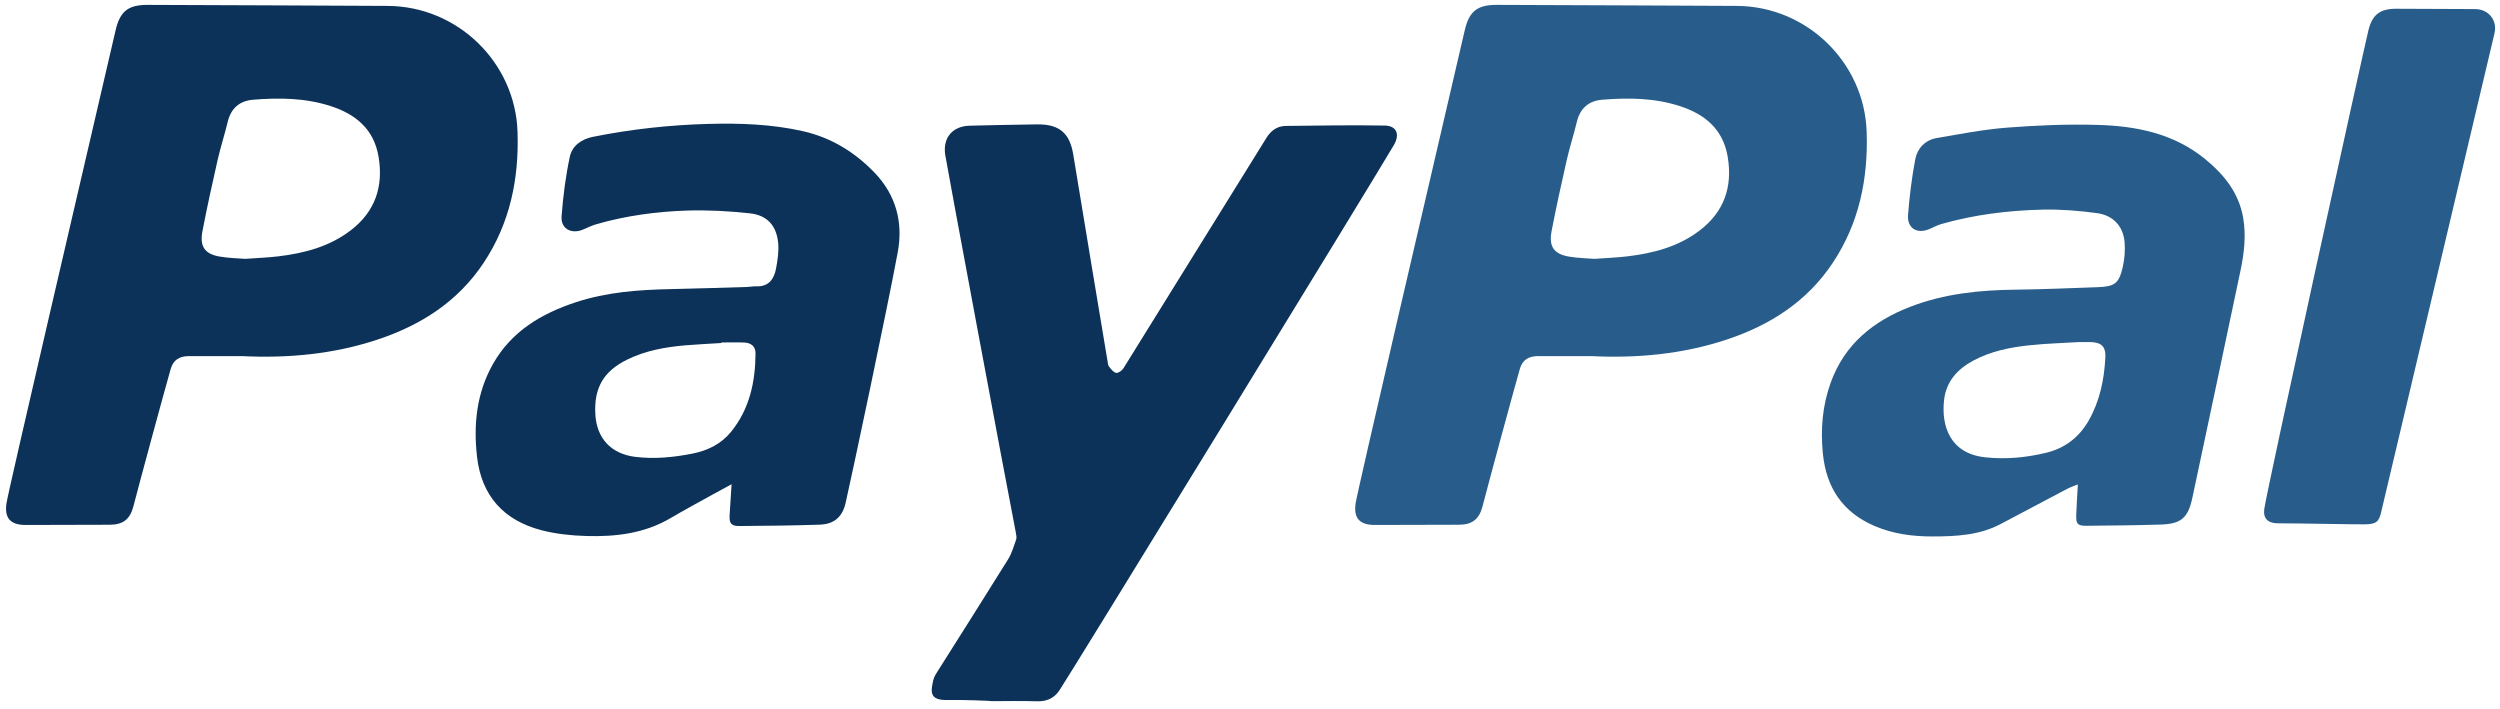
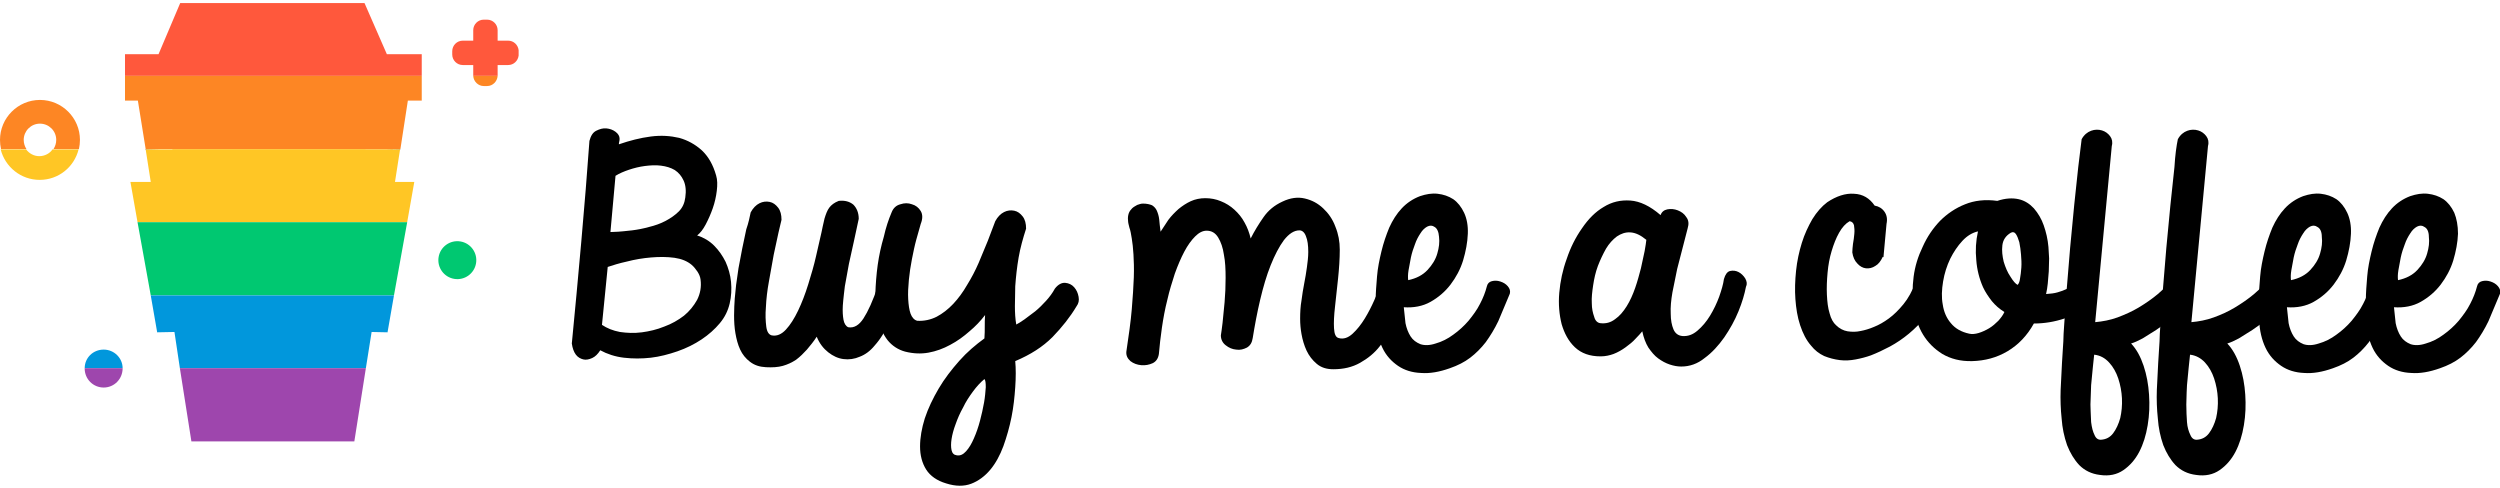
- <svg xmlns="http://www.w3.org/2000/svg" version="1.1" id="PayPal" x="0px" y="0px" width="512px" height="145px" viewBox="0 0 512 145" enable-background="new 0 0 512 145" xml:space="preserve">
-   <path fill="#0C3259" d="M49.547,72.931c-3.65,0-7.301-0.016-10.951,0.007c-1.788,0.011-3.097,0.74-3.625,2.582  c-1.201,4.186-6.298,22.926-7.633,28.113c-0.694,2.698-2.09,3.819-4.862,3.835c-5.743,0.033-11.487,0.043-17.231,0.045  c-3.073,0.001-4.373-1.366-3.916-4.441c0.389-2.62,15.447-67.17,22.343-96.861C24.577,2.318,26.227,0.991,30.245,1  c10.683,0.024,43.444,0.181,49.142,0.21c14.295,0.073,26.12,11.513,26.603,25.768c0.326,9.621-1.534,18.702-6.928,26.833  C93.796,61.749,86.222,66.59,77.341,69.54C68.322,72.536,58.996,73.397,49.547,72.931z M50.223,53.014  c2.552-0.188,4.689-0.261,6.804-0.517c5.331-0.644,10.445-1.982,14.799-5.323c5.004-3.841,6.742-8.958,5.697-15.106  c-0.947-5.57-4.604-8.625-9.665-10.296c-5.231-1.728-10.639-1.787-16.051-1.346c-2.725,0.222-4.501,1.749-5.167,4.512  c-0.633,2.623-1.472,5.198-2.071,7.828c-1.104,4.848-2.171,9.706-3.11,14.588c-0.6,3.119,0.483,4.668,3.522,5.191  C46.838,52.864,48.746,52.89,50.223,53.014z" />
-   <path fill="#0C3259" d="M203.026,143.597c3.084,0,6.171-0.076,9.251,0.027c1.983,0.066,3.529-0.54,4.651-2.176  c1.905-2.778,63.362-102.943,68.534-111.735c1.307-2.222,0.547-3.968-1.895-4.002c-6.733-0.095-13.469-0.015-20.203,0.078  c-1.742,0.024-3.026,0.874-4.015,2.475c-4.787,7.751-24.336,39.177-29.274,47.169c-0.291,0.47-1.07,1.02-1.497,0.931  c-0.561-0.117-1.05-0.788-1.464-1.306c-0.215-0.269-0.221-0.716-0.287-1.089c-0.68-3.829-5.321-32.093-7.035-42.385  c-0.727-4.369-2.895-6.147-7.314-6.112c-4.604,0.037-9.206,0.177-13.81,0.268c-3.56,0.071-5.597,2.416-5.095,5.929  c0.275,1.924,12.385,66.749,14.477,77.448c0.09,0.458,0.197,0.99,0.053,1.402c-0.48,1.371-0.891,2.815-1.648,4.033  c-4.68,7.538-9.451,15.021-14.179,22.529c-0.428,0.679-0.935,1.374-1.117,2.131c-0.611,2.542-0.787,4.229,2.893,4.152  C197.043,143.302,203.026,143.515,203.026,143.597z" />
-   <path fill="#0C3259" d="M149.829,99.17c-1.597,0.868-2.763,1.489-3.917,2.131c-2.859,1.59-5.746,3.134-8.563,4.797  c-5.363,3.166-11.266,3.855-17.294,3.676c-3.057-0.091-6.178-0.412-9.129-1.176c-7.723-1.999-12.314-7.012-13.231-15.055  c-0.757-6.641-0.084-13.096,3.281-19.026c3.783-6.667,9.877-10.282,16.931-12.611c6.344-2.094,12.897-2.561,19.508-2.699  c5.218-0.108,10.435-0.284,15.652-0.438c0.615-0.018,1.23-0.158,1.841-0.133c2.506,0.101,3.606-1.467,4.013-3.578  c0.337-1.746,0.619-3.583,0.445-5.332c-0.351-3.529-2.253-5.65-5.766-6.032c-4.271-0.464-8.603-0.707-12.894-0.57  c-6.259,0.2-12.473,1.048-18.524,2.777c-0.949,0.271-1.845,0.728-2.761,1.111c-2.413,1.009-4.603-0.165-4.41-2.714  c0.311-4.097,0.828-8.21,1.694-12.222c0.475-2.205,2.358-3.578,4.71-4.05c7.832-1.571,15.736-2.443,23.722-2.652  c6.47-0.169,12.897,0.05,19.242,1.478c5.784,1.302,10.621,4.252,14.699,8.477c4.423,4.582,5.913,10.201,4.786,16.3  c-2.092,11.323-9.353,45.539-10.68,51.361c-0.65,2.854-2.328,4.356-5.279,4.459c-5.499,0.192-11.005,0.235-16.508,0.281  c-1.636,0.014-2.069-0.553-1.974-2.225C149.536,103.538,149.674,101.571,149.829,99.17z M147.735,70.138  c-0.001,0.038-0.001,0.076-0.002,0.114c-2.46,0.154-4.924,0.26-7.379,0.472c-4.079,0.351-8.087,1.069-11.809,2.874  c-4.945,2.399-6.933,5.838-6.616,11.298c0.286,4.927,3.266,8.061,8.162,8.667c3.957,0.49,7.866,0.1,11.733-0.667  c3.086-0.612,5.865-1.956,7.896-4.459c3.802-4.684,4.976-10.229,5.012-16.086c0.009-1.387-0.875-2.135-2.308-2.198  C150.864,70.085,149.298,70.138,147.735,70.138z" />
-   <path fill="#285D8B" d="M325.85,72.931c-3.65,0-7.301-0.016-10.951,0.007c-1.788,0.011-3.097,0.74-3.625,2.582  c-1.201,4.186-6.298,22.926-7.633,28.113c-0.694,2.698-2.09,3.819-4.862,3.835c-5.743,0.033-11.487,0.043-17.231,0.045  c-3.073,0.001-4.373-1.366-3.916-4.441c0.389-2.62,15.447-67.17,22.343-96.861c0.905-3.894,2.554-5.221,6.573-5.212  c10.683,0.024,43.444,0.181,49.142,0.21c14.295,0.073,26.12,11.513,26.603,25.768c0.326,9.621-1.534,18.702-6.928,26.833  c-5.266,7.938-12.841,12.779-21.721,15.729C344.625,72.536,335.3,73.397,325.85,72.931z M326.526,53.014  c2.552-0.188,4.689-0.261,6.804-0.517c5.331-0.644,10.445-1.982,14.799-5.323c5.004-3.841,6.742-8.958,5.697-15.106  c-0.947-5.57-4.604-8.625-9.665-10.296c-5.23-1.728-10.639-1.787-16.051-1.346c-2.725,0.222-4.501,1.749-5.167,4.512  c-0.633,2.623-1.472,5.198-2.071,7.828c-1.104,4.848-2.171,9.706-3.11,14.588c-0.6,3.119,0.483,4.668,3.522,5.191  C323.141,52.864,325.05,52.89,326.526,53.014z" />
-   <path fill="#285D8B" d="M425.541,99.205c-1.006,0.416-1.625,0.618-2.194,0.917c-4.532,2.382-9.061,4.772-13.579,7.18  c-4.39,2.34-9.196,2.551-13.98,2.564c-4.031,0.011-8.03-0.504-11.816-2.116c-6.589-2.805-9.953-7.853-10.652-14.881  c-0.491-4.936-0.086-9.773,1.584-14.436c2.845-7.945,8.773-12.722,16.44-15.655c6.88-2.632,14.045-3.366,21.343-3.452  c5.644-0.067,11.287-0.314,16.929-0.512c3.453-0.121,4.345-0.743,5.116-4.089c0.387-1.681,0.528-3.492,0.375-5.207  c-0.284-3.18-2.334-5.425-5.655-5.871c-3.692-0.496-7.452-0.801-11.171-0.713c-6.971,0.165-13.886,1.015-20.627,2.928  c-0.812,0.23-1.582,0.621-2.354,0.976c-2.612,1.201-4.753-0.017-4.532-2.84c0.298-3.812,0.766-7.63,1.478-11.385  c0.428-2.258,2.034-3.934,4.4-4.342c4.8-0.828,9.609-1.762,14.455-2.138c6.138-0.476,12.324-0.729,18.474-0.554  c7.958,0.227,15.635,1.745,22.072,7.027c3.893,3.195,6.89,6.932,7.761,12.033c0.616,3.607,0.198,7.197-0.545,10.735  c-3.259,15.513-6.559,31.018-9.857,46.523c-0.882,4.146-2.266,5.395-6.447,5.53c-5.074,0.165-10.152,0.202-15.229,0.253  c-1.826,0.019-2.181-0.367-2.119-2.177C425.279,103.53,425.415,101.558,425.541,99.205z M425.847,70.052  c-3.22,0.199-6.735,0.294-10.221,0.663c-3.963,0.42-7.87,1.201-11.445,3.109c-3.276,1.749-5.598,4.271-6.034,8.089  c-0.608,5.331,1.225,10.949,8.357,11.736c4.253,0.469,8.421,0.07,12.54-0.92c3.833-0.922,6.754-3.162,8.712-6.588  c2.285-3.998,3.185-8.393,3.418-12.926c0.118-2.291-0.862-3.138-3.192-3.161C427.365,70.047,426.748,70.052,425.847,70.052z" />
-   <path fill="#285D8B" d="M484.382,107.385c2.299-0.057,2.81-0.5,3.289-2.535c2.061-8.748,17.549-74.116,23.208-98.057  c0.62-2.621-1.217-4.912-3.951-4.933c-5.411-0.042-10.821-0.065-16.232-0.068c-3.282-0.002-4.876,1.234-5.649,4.43  c-1.168,4.828-20.743,93.859-21.324,98.024c-0.281,2.016,0.842,2.944,2.869,2.93C469.487,107.154,482.864,107.423,484.382,107.385z" />
+ <svg xmlns="http://www.w3.org/2000/svg" viewBox="0 0 738 144">
+   <path d="M174 41.6c.4-1.5 1-2.5 2-3s2-.8 3-.7 1.9.4 2.7 1 1.2 1.3 1.2 2c0 .3 0 .6-.1.9s-.1.6-.1.8c3.2-1.1 6.3-1.9 9.4-2.3s5.8-.2 8.4.4c2.5.7 4.7 1.9 6.7 3.7 1.9 1.8 3.3 4.2 4.2 7.4.4 1.3.4 2.8.2 4.5s-.6 3.5-1.2 5.2a34.78 34.78 0 0 1-2.1 4.8c-.8 1.5-1.6 2.5-2.5 3.2 1.9.6 3.6 1.6 5 3s2.5 3 3.4 4.8c.8 1.8 1.4 3.8 1.6 5.9s.1 4.3-.4 6.4-1.4 4-2.9 5.8-3.3 3.4-5.4 4.8-4.5 2.6-7.1 3.5-5.3 1.6-7.9 1.9c-2.7.3-5.3.3-7.9 0s-5-1.1-7-2.2c-.7 1.1-1.5 1.9-2.4 2.3s-1.8.6-2.6.4-1.6-.6-2.2-1.4-1-1.9-1.2-3.3l1.4-14.7 1.4-15.4 1.3-15.3 1.1-14.4zm3.7 54.3c1.5 1 3.2 1.7 5.3 2.1 2.1.3 4.2.4 6.5.1 2.2-.3 4.4-.8 6.6-1.7 2.2-.8 4.1-1.9 5.8-3.2 1.6-1.3 2.9-2.9 3.9-4.7.9-1.8 1.3-3.8 1-6-.1-.8-.4-1.5-.9-2.3-.5-.7-1-1.4-1.7-2-1.3-1.1-3-1.8-5.1-2.1-2.2-.3-4.5-.3-6.9-.1s-4.8.6-7.1 1.2c-2.3.5-4.2 1.1-5.7 1.6l-1.7 17.1zm2.5-27.4l2.3-.1s2.6-.2 4.1-.4c1.6-.2 3.2-.5 5-1 1.7-.4 3.4-1 4.9-1.8s2.8-1.7 3.9-2.8 1.7-2.5 1.9-4.1c.3-2 .1-3.7-.5-5s-1.4-2.3-2.6-3.1c-1.2-.7-2.5-1.1-4.1-1.3-1.5-.2-3.1-.1-4.7.1s-3.2.6-4.7 1.1-2.9 1.1-4 1.8l-1.5 16.6zm41.4-5.8c.7-1.3 1.6-2.2 2.6-2.7s2-.6 3-.4 1.8.8 2.5 1.7 1 2.1 1 3.6c-.2.6-.4 1.9-.9 3.8l-1.4 6.5L227 83c-.5 2.7-.8 5.3-.9 7.6-.2 2.3-.1 4.2.1 5.8s.8 2.4 1.6 2.6c1.5.3 2.9-.3 4.2-1.7s2.5-3.3 3.6-5.6 2.1-4.9 3-7.8 1.7-5.6 2.3-8.3l1.6-7s.7-3.4.9-4.1c.4-1.3.8-2.4 1.4-3.2s1.5-1.5 2.8-2c1.8-.2 3.2.2 4.3 1.1 1 1 1.6 2.4 1.6 4.2l-1.4 6.5-1.5 6.8-1.2 6.6s-.5 4-.6 5.7 0 3.1.2 4.2.7 1.9 1.4 2.2c1.7.3 3.2-.6 4.5-2.6s2.8-5.2 4.3-9.7c.5-1.1 1.2-1.9 2.1-2.1.9-.3 1.8-.2 2.6.2s1.4 1.1 1.9 2.1c.4 1 .4 2.2 0 3.6l-1.2 3.1s-1 2.4-1.7 3.6a74.27 74.27 0 0 1-2.2 3.8c-.8 1.3-1.6 2.4-2.5 3.4-1.3 1.6-2.8 2.7-4.4 3.3a8.97 8.97 0 0 1-4.8.7c-1.6-.2-3.1-.9-4.5-2s-2.6-2.6-3.4-4.6c-.9 1.4-1.9 2.6-2.9 3.8-1 1.1-2 2.1-3.2 3a13.84 13.84 0 0 1-3.9 1.8c-1.4.4-3.1.5-5 .4s-3.4-.6-4.7-1.6a9.44 9.44 0 0 1-2.9-3.6c-.7-1.5-1.1-3.1-1.4-4.8s-.4-3.5-.4-5.3.1-3.5.2-5l.4-4 .7-4.9 1.1-5.8 1.2-5.7c.7-2 1-3.6 1.3-5z" />
+   <path d="M263.2 62.7c.5-1.3 1.4-2.1 2.6-2.4 1.2-.4 2.3-.4 3.4 0 1.1.3 2 1 2.6 2s.6 2.3 0 3.8l-1.3 4.6c-.5 1.8-.9 3.8-1.3 5.8a64.09 64.09 0 0 0-.9 6.1c-.2 2.1-.3 4-.2 5.7s.3 3.2.7 4.3 1.1 1.9 2 2.1a11.28 11.28 0 0 0 5.7-1.2c1.7-.9 3.4-2.2 4.9-3.8s2.9-3.5 4.1-5.6c1.3-2.1 2.4-4.2 3.4-6.5l2.7-6.5 2.2-5.8c.7-1.3 1.6-2.2 2.6-2.7s2-.6 3-.4 1.8.8 2.5 1.7 1 2.1 1 3.6c-.9 2.8-1.7 5.6-2.2 8.5s-.8 5.7-1 8.5l-.1 5.9c0 1.9.1 3.7.4 5.4.6-.3 1.4-.8 2.4-1.5l3.2-2.4c1.1-.9 2.2-2 3.2-3.1s1.9-2.3 2.6-3.6c1-1.3 2.1-1.8 3.1-1.7s1.9.5 2.6 1.3 1.1 1.7 1.3 2.8 0 2-.6 2.8c-1.9 3.2-4.3 6.2-7.1 9.1-2.9 2.9-6.5 5.2-11 7.1.2 2.2.2 4.8 0 7.7s-.5 5.8-1.1 8.8-1.4 5.8-2.4 8.6c-1 2.7-2.3 5.1-3.9 7s-3.5 3.3-5.6 4.1-4.6.8-7.4-.1c-2.7-.8-4.7-2.2-5.9-4.1s-1.8-4.2-1.8-6.8.5-5.4 1.4-8.3c1-3 2.4-5.9 4.1-8.8s3.8-5.6 6.1-8.2 4.8-4.7 7.4-6.6c.1-1.3.1-2.4.1-3.5s0-2.2.1-3.4a29.58 29.58 0 0 1-4.6 4.8c-1.7 1.5-3.6 2.9-5.7 4-2 1.1-4.2 1.9-6.4 2.3s-4.5.3-6.9-.3a9.92 9.92 0 0 1-5.2-3.4c-1.3-1.7-2.2-3.7-2.8-6s-.8-4.9-.8-7.7c.1-2.8.3-5.6.7-8.5a58.42 58.42 0 0 1 1.8-8.3c.6-2.7 1.4-5.1 2.3-7.2zm27.4 49.2c-1.2 1-2.3 2.2-3.4 3.7s-2.1 3-2.9 4.7c-.9 1.6-1.6 3.2-2.2 4.9-.6 1.6-1 3.1-1.2 4.4s-.2 2.4 0 3.3.7 1.4 1.5 1.5c1 .2 1.9-.2 2.8-1.2s1.6-2.2 2.3-3.8 1.3-3.3 1.8-5.2a67.13 67.13 0 0 0 1.2-5.4c.3-1.7.4-3.2.5-4.5 0-1.3-.1-2.1-.4-2.4zm41.9-8.1c.7-4.7 1.3-8.9 1.6-12.5s.5-6.7.6-9.4 0-5-.1-6.8c-.1-1.9-.3-3.4-.5-4.7s-.4-2.4-.7-3.2c-.2-.8-.4-1.5-.4-2.1-.1-.8 0-1.5.2-2.1s.6-1.1 1-1.5 1-.7 1.5-1c.6-.2 1.1-.4 1.7-.4 1.1 0 2 .2 2.7.5.6.4 1.1.9 1.4 1.6s.6 1.6.7 2.6.2 2.2.4 3.6c.7-1.1 1.5-2.3 2.3-3.5.9-1.2 1.9-2.2 3-3.2 1.1-.9 2.3-1.7 3.6-2.3s2.8-.9 4.3-.9c1.6 0 3.2.3 4.6.9a12.83 12.83 0 0 1 4 2.5c1.2 1.1 2.2 2.3 3 3.8.8 1.4 1.4 3 1.8 4.7 1.1-2.2 2.4-4.3 3.8-6.3s3.2-3.5 5.6-4.6c2.3-1.1 4.5-1.4 6.6-.9s3.8 1.4 5.4 2.9c1.5 1.4 2.8 3.2 3.6 5.4.9 2.2 1.3 4.4 1.3 6.8 0 2.7-.2 5.6-.5 8.5l-.9 8.3c-.3 2.6-.4 4.7-.3 6.4s.5 2.7 1.4 2.9c1.4.4 2.8-.1 4.1-1.3s2.5-2.7 3.6-4.5 2-3.6 2.8-5.4c.8-1.9 1.4-3.3 1.9-4.3.4-.9 1-1.4 1.8-1.6s1.6-.2 2.3.2c.8.3 1.4.9 1.9 1.7s.7 1.8.5 2.9c-.6 2.6-1.5 5.1-2.6 7.7s-2.5 4.9-4.1 6.9c-1.6 2.1-3.6 3.7-5.9 5s-4.9 1.9-7.9 1.9c-2 0-3.6-.5-4.9-1.6a11.35 11.35 0 0 1-3-3.9c-.7-1.5-1.2-3.2-1.5-4.9a25.75 25.75 0 0 1-.4-4.5c0-1.9.1-3.7.4-5.4.2-1.7.5-3.4.8-5s.6-3.2.8-4.8c.2-1.5.4-3 .4-4.5 0-2-.2-3.5-.7-4.7-.4-1.1-1.1-1.7-1.9-1.7-1.6 0-3.1 1-4.6 2.9-1.4 1.9-2.7 4.4-3.9 7.4s-2.2 6.4-3.1 10.2-1.6 7.6-2.2 11.3c-.2 1.3-.7 2.2-1.7 2.8-1 .5-2 .8-3.2.6-1.1-.1-2.1-.5-3.1-1.3-.9-.7-1.4-1.7-1.4-2.9.1-.7.3-1.9.5-3.7l.6-6.1c.2-2.3.3-4.7.3-7.2s-.1-4.8-.5-6.8c-.3-2.1-.9-3.8-1.7-5.1s-1.9-2-3.4-2c-1.2 0-2.3.6-3.4 1.7s-2.2 2.6-3.2 4.5-1.9 4-2.8 6.5c-.8 2.5-1.6 5-2.2 7.7-.7 2.7-1.2 5.5-1.6 8.2-.4 2.8-.7 5.4-.9 7.8-.2 1.3-.8 2.2-1.8 2.7-1.1.5-2.2.7-3.4.6s-2.3-.5-3.2-1.2c-.9-.8-1.3-1.7-1.2-2.8z" />
+   <path d="M433.3 69c-.1 2.6-.6 5.2-1.4 7.9-.8 2.6-2.1 5-3.7 7.1s-3.6 3.8-5.9 5.1-5 1.8-7.9 1.6l.5 4.7c.3 1.5.8 2.8 1.5 3.9s1.7 1.8 2.9 2.3c1.2.4 2.7.4 4.5-.2 1.8-.5 3.6-1.4 5.2-2.6a25.24 25.24 0 0 0 4.5-4.1c1.3-1.6 2.5-3.2 3.4-5 .9-1.7 1.6-3.5 2-5.1.2-.9.7-1.4 1.5-1.6s1.6-.2 2.5.1 1.6.7 2.2 1.4.8 1.4.6 2.2l-3.4 8.1c-1.1 2.3-2.4 4.4-3.7 6.2-1.4 1.8-2.9 3.3-4.6 4.6s-3.7 2.3-6 3.1c-3.1 1.1-5.9 1.6-8.5 1.4-2.6-.1-4.9-.8-6.8-2.1s-3.5-3-4.6-5.3-1.8-5.1-1.9-8.4l-.1-5.7c0-2.2.2-4.5.4-7s.7-4.9 1.3-7.4 1.4-4.8 2.3-7c1-2.2 2.2-4.1 3.7-5.7s3.3-2.8 5.4-3.6c1.8-.6 3.5-.9 5.2-.7s3.2.7 4.6 1.6c1.3.9 2.4 2.3 3.2 4s1.2 3.8 1.1 6.2zm-9.8-2c-.7-.5-1.4-.5-2.2-.1-.7.4-1.4 1-2 2-.6.9-1.2 2-1.6 3.2-.5 1.3-.9 2.5-1.2 3.9l-.7 3.8c-.2 1.2-.2 2.2-.1 2.9 2.4-.5 4.3-1.5 5.7-3s2.4-3.1 2.9-4.9c.5-1.7.7-3.3.5-4.9-.1-1.5-.6-2.5-1.3-2.9zm49 38.2c-3.2 0-5.7-.9-7.6-2.7s-3.1-4.1-3.9-6.8c-.7-2.8-1-5.9-.7-9.3s1-6.7 2.2-10c1.1-3.3 2.6-6.3 4.5-9 1.9-2.8 4-4.9 6.4-6.3 2.4-1.5 5-2.1 7.9-1.9 2.8.2 5.8 1.6 8.9 4.3.3-.9 1-1.5 2-1.7s2.1-.1 3.1.3 1.9 1 2.5 2c.7.9.8 2 .4 3.3l-3.1 12-1.4 6.9c-.4 2.3-.6 4.4-.5 6.3 0 1.9.3 3.4.8 4.6s1.4 1.9 2.7 2c1.6.1 3-.4 4.4-1.6s2.6-2.6 3.7-4.4 2-3.7 2.7-5.6c.7-2 1.2-3.7 1.4-5.2.4-1.4 1-2.2 1.8-2.4a3.59 3.59 0 0 1 2.5.3c.8.4 1.5 1.1 2 1.9.5.9.6 1.7.2 2.5-.4 2.1-1.1 4.5-2.2 7.2s-2.5 5.2-4.2 7.7c-1.7 2.4-3.6 4.5-5.8 6.1-2.1 1.7-4.4 2.5-6.9 2.5-1.1 0-2.2-.2-3.4-.6s-2.3-1-3.4-1.8-2-1.9-2.9-3.2c-.8-1.3-1.4-2.9-1.8-4.8-.5.6-1.1 1.3-2 2.2-.8.9-1.8 1.7-2.9 2.5s-2.3 1.5-3.6 2c-1.1.4-2.4.7-3.8.7zm-.1-9.8c1.7.2 3.1-.2 4.4-1.2 1.3-.9 2.4-2.2 3.4-3.8s1.8-3.4 2.5-5.4 1.2-3.9 1.7-5.8l1.1-5.1c.3-1.5.4-2.6.5-3.3-1.7-1.4-3.2-2.1-4.7-2.2s-2.8.4-4 1.2c-1.2.9-2.3 2.1-3.2 3.6-.9 1.6-1.7 3.3-2.4 5.1-.7 1.9-1.1 3.7-1.4 5.7s-.5 3.7-.4 5.3c0 1.6.3 2.9.7 4 .3 1.2 1 1.8 1.8 1.9zM556 75.9c-.1 0-.2 0-.2-.1-.6 1.3-1.3 2.2-2.2 2.7-.9.6-1.8.8-2.8.7-.9-.1-1.8-.6-2.5-1.4-.8-.8-1.3-1.9-1.5-3.3 0-.7.1-1.5.2-2.5.2-1 .3-2 .4-3s0-1.8-.1-2.5c-.2-.7-.6-1.1-1.3-1.2-1.2.7-2.2 1.8-3.1 3.4s-1.6 3.4-2.2 5.4-1 4.1-1.2 6.4c-.2 2.2-.3 4.4-.2 6.5s.3 3.9.8 5.5c.4 1.6 1.1 2.8 1.9 3.5 1 1 2.2 1.6 3.4 1.8 1.3.2 2.6.2 3.9-.1 1.1-.2 2.5-.6 3.9-1.2 1.5-.6 2.9-1.4 4.4-2.5s2.9-2.5 4.3-4.2 2.6-3.9 3.6-6.5c.4-.8 1-1.3 1.9-1.4.9-.2 1.8-.1 2.7.3.9.3 1.6.9 2.1 1.7s.6 1.7.2 2.9c-1 2.5-2.3 4.6-3.9 6.6s-3.2 3.6-5 5.1a34.52 34.52 0 0 1-5.6 3.8c-1.9 1-3.8 1.9-5.6 2.6-1.4.5-2.9.9-4.5 1.2s-3.1.4-4.7.2a18.35 18.35 0 0 1-4.6-1.2c-1.5-.7-2.8-1.7-3.9-3.1-1.4-1.6-2.4-3.6-3.2-6s-1.2-5-1.4-7.7-.1-5.5.2-8.4.9-5.6 1.7-8.2 1.9-4.9 3.1-7c1.3-2.1 2.8-3.8 4.4-5 2.7-1.8 5.4-2.7 7.9-2.5 2.6.1 4.6 1.3 6.1 3.5 1.2.2 2.2.8 2.9 1.8s.9 2.2.6 3.6l-.9 9.8z" />
+   <path d="M589.6 59.3c2.4-.8 4.5-.9 6.3-.5s3.3 1.4 4.5 2.7a15.3 15.3 0 0 1 2.9 5c.7 2 1.2 4.1 1.4 6.4l.2 3.4-.1 3.8-.3 3.6a25.15 25.15 0 0 1-.5 3.1c1.3-.1 2.4-.2 3.4-.5s1.9-.6 2.7-1l2.4-1.3 2.3-1.3c1-.5 1.8-.6 2.5-.2s1.1 1 1.3 1.8.3 1.6.2 2.5-.5 1.6-1.1 2.2c-2.5 2.3-5.2 4-8.2 5s-6 1.5-9.1 1.5c-2 3.6-4.6 6.3-7.8 8.2s-6.7 2.8-10.4 2.9c-3.5.1-6.4-.7-8.8-2.1-2.4-1.5-4.3-3.4-5.7-5.7s-2.3-5-2.8-8c-.4-3-.4-6 0-9.1s1.3-6 2.7-8.9c1.3-2.9 3-5.4 5.1-7.6 2.1-2.1 4.6-3.8 7.4-4.9 2.7-1.1 5.9-1.5 9.5-1zm-5.7 9c-1.7.4-3.2 1.3-4.6 2.8s-2.6 3.3-3.6 5.3c-1 2.1-1.7 4.3-2.1 6.7s-.5 4.7-.1 6.8c.3 2.1 1.1 4 2.4 5.5 1.3 1.6 3.1 2.6 5.4 3.1.8.2 1.8.1 2.8-.2s2.1-.8 3.1-1.4 1.9-1.4 2.7-2.2c.8-.9 1.4-1.7 1.8-2.6-1.5-.9-2.7-2-3.7-3.2-1-1.3-1.9-2.6-2.6-4.1a24.14 24.14 0 0 1-2-8 26.36 26.36 0 0 1 .5-8.5zm9.7.4c-1.5.9-2.3 2.1-2.5 3.7s0 3.2.4 4.9c.5 1.6 1.1 3.1 2 4.4.8 1.3 1.5 2.1 2.1 2.4.3-.3.6-.9.7-1.8.2-1 .3-2.1.4-3.3.1-1.3 0-2.6-.1-3.9a28.43 28.43 0 0 0-.5-3.6c-.3-1-.6-1.8-1-2.4s-.9-.7-1.5-.4z" />
+   <path d="M614.5 41.1c.7-1.3 1.7-2.1 2.8-2.5a5.03 5.03 0 0 1 3.2-.1c1 .3 1.8.9 2.4 1.7s.8 1.8.5 2.9l-4.9 52c2.2-.2 4.4-.6 6.6-1.4 2.1-.8 4.2-1.7 6.2-2.9s3.9-2.5 5.7-4l5-4.5c.8-.4 1.6-.3 2.2.5.7.7 1.1 1.7 1.4 2.8s.3 2.3.2 3.5c-.2 1.2-.7 2.1-1.5 2.6l-3.7 2.8-4.1 2.9-4 2.5c-1.3.7-2.4 1.2-3.4 1.5 1.6 1.7 2.8 3.9 3.7 6.6s1.4 5.5 1.6 8.5.1 6-.4 9-1.3 5.6-2.5 7.9-2.8 4.1-4.7 5.4-4.2 1.8-6.9 1.4c-2.5-.3-4.5-1.3-6.1-2.9-1.5-1.6-2.7-3.6-3.6-5.9a29.91 29.91 0 0 1-1.6-7.8c-.3-2.8-.4-5.7-.3-8.5l.4-8 .4-6.4c0-1 .1-2.9.3-5.6l.7-9.8 1-12.1 1.2-12.6 1.2-11.3 1-8.2zm5.8 88.7c1.4-.1 2.6-.7 3.5-1.9s1.6-2.7 2.1-4.5c.4-1.8.6-3.7.5-5.8a22.06 22.06 0 0 0-1.1-5.9c-.6-1.8-1.5-3.4-2.7-4.7s-2.6-2.1-4.4-2.3l-.4 3.8-.5 5.2-.2 5.7s.1 3.7.2 5.2c.2 1.6.5 2.8 1 3.8.4 1 1.1 1.5 2 1.4z" />
+   <path d="M642.9 41.1c.7-1.3 1.7-2.1 2.8-2.5a5.03 5.03 0 0 1 3.2-.1c1 .3 1.8.9 2.4 1.7s.8 1.8.5 2.9l-4.9 52c2.2-.2 4.4-.6 6.6-1.4s4.2-1.7 6.2-2.9 3.9-2.5 5.7-4l5-4.5c.8-.4 1.6-.3 2.2.5.7.7 1.1 1.7 1.4 2.8s.3 2.3.2 3.5c-.2 1.2-.7 2.1-1.5 2.6l-3.7 2.8-4.1 2.9-4 2.5c-1.3.7-2.4 1.2-3.4 1.5 1.6 1.7 2.8 3.9 3.7 6.6s1.4 5.5 1.6 8.5.1 6-.4 9-1.3 5.6-2.5 7.9-2.8 4.1-4.7 5.4-4.2 1.8-6.9 1.4c-2.5-.3-4.5-1.3-6.1-2.9-1.5-1.6-2.7-3.6-3.6-5.9a29.91 29.91 0 0 1-1.6-7.8c-.3-2.8-.4-5.7-.3-8.5l.4-8 .4-6.4c0-1 .1-2.9.3-5.6l.7-9.8 1-12.1 1.2-12.6 1.2-11.3c.2-3.5.6-6.3 1-8.2zm5.7 88.7c1.4-.1 2.6-.7 3.5-1.9s1.6-2.7 2.1-4.5c.4-1.8.6-3.7.5-5.8a22.06 22.06 0 0 0-1.1-5.9c-.6-1.8-1.5-3.4-2.7-4.7s-2.7-2.1-4.4-2.3l-.4 3.8-.5 5.2s-.2 3.8-.2 5.7.1 3.7.2 5.2.5 2.8 1 3.8c.4 1 1.1 1.5 2 1.4z" />
+   <path d="M694 69c-.1 2.6-.6 5.2-1.4 7.9-.8 2.6-2.1 5-3.7 7.1s-3.6 3.8-5.9 5.1-5 1.8-7.9 1.6l.5 4.7c.3 1.5.8 2.8 1.5 3.9s1.7 1.8 2.9 2.3c1.2.4 2.7.4 4.5-.2 1.8-.5 3.6-1.4 5.2-2.6a25.24 25.24 0 0 0 4.5-4.1c1.3-1.6 2.5-3.2 3.4-5 .9-1.7 1.6-3.5 2-5.1.2-.9.7-1.4 1.5-1.6s1.6-.2 2.5.1 1.6.7 2.2 1.4.8 1.4.6 2.2l-3.4 8.1c-1.1 2.3-2.4 4.4-3.7 6.2-1.4 1.8-2.9 3.3-4.6 4.6s-3.7 2.3-6 3.1c-3.1 1.1-5.9 1.6-8.5 1.4-2.6-.1-4.9-.8-6.8-2.1s-3.5-3-4.6-5.3-1.8-5.1-1.9-8.4l-.1-5.7c0-2.2.2-4.5.4-7s.7-4.9 1.3-7.4 1.4-4.8 2.3-7c1-2.2 2.2-4.1 3.7-5.7s3.3-2.8 5.4-3.6c1.8-.6 3.5-.9 5.2-.7s3.2.7 4.6 1.6c1.3.9 2.4 2.3 3.2 4s1.2 3.8 1.1 6.2zm-9.9-2c-.7-.5-1.4-.5-2.2-.1-.7.4-1.4 1-2 2-.6.9-1.2 2-1.6 3.2-.5 1.3-.9 2.5-1.2 3.9l-.7 3.8c-.2 1.2-.2 2.2-.1 2.9 2.4-.5 4.3-1.5 5.7-3s2.4-3.1 2.9-4.9c.5-1.7.7-3.3.5-4.9 0-1.5-.5-2.5-1.3-2.9z" />
+   <path d="M725.6 69c-.1 2.6-.6 5.2-1.4 7.9-.8 2.6-2.1 5-3.7 7.1s-3.6 3.8-5.9 5.1-5 1.8-7.9 1.6l.5 4.7c.3 1.5.8 2.8 1.5 3.9s1.7 1.8 2.9 2.3c1.2.4 2.7.4 4.5-.2 1.8-.5 3.6-1.4 5.2-2.6a25.24 25.24 0 0 0 4.5-4.1c1.3-1.6 2.5-3.2 3.4-5 .9-1.7 1.6-3.5 2-5.1.2-.9.7-1.4 1.5-1.6s1.6-.2 2.5.1 1.6.7 2.2 1.4.8 1.4.6 2.2l-3.4 8.1c-1.1 2.3-2.4 4.4-3.7 6.2-1.4 1.8-2.9 3.3-4.6 4.6s-3.7 2.3-6 3.1c-3.1 1.1-5.9 1.6-8.5 1.4-2.6-.1-4.9-.8-6.8-2.1s-3.5-3-4.6-5.3-1.8-5.1-1.9-8.4l-.1-5.7c0-2.2.2-4.5.4-7s.7-4.9 1.3-7.4 1.4-4.8 2.3-7c1-2.2 2.2-4.1 3.7-5.7s3.3-2.8 5.4-3.6c1.8-.6 3.5-.9 5.2-.7s3.2.7 4.6 1.6c1.3.9 2.4 2.3 3.2 4 .7 1.7 1.1 3.8 1.1 6.2zm-9.9-2c-.7-.5-1.4-.5-2.2-.1-.7.4-1.4 1-2 2-.6.9-1.2 2-1.6 3.2-.5 1.3-.9 2.5-1.2 3.9l-.7 3.8c-.2 1.2-.2 2.2-.1 2.9 2.4-.5 4.3-1.5 5.7-3s2.4-3.1 2.9-4.9c.5-1.7.7-3.3.5-4.9 0-1.5-.5-2.5-1.3-2.9z" />
+   <path d="M153.1 15.1v1.3-1.3z" fill="#fd0" />
+   <path d="M116 44v.1H50.9V44z" fill="#ff9100" />
+   <path d="M97.8 108.7H61.1zM107.9 44v.1h-57V44z" fill="#fd0" />
+   <path d="M124.5 16v6.4H36.9V16h9.9L53.2.9h54.4l6.6 15.1z" fill="#ff583c" />
+   <path d="M57.455 108.7h-4.4 4.4zm46.2 0zm10.1-64.7l4.4.1V44h-4.4zm-66.4 0h-4.4v.1l4.4-.1z" />
+   <path d="M15.8 44l7.5.1V44h-7.5zM.3 44l7.5.1s0-.1-.1-.1H.3z" fill="#eee" />
+   <path d="M36.2 108.7H25h11.2z" fill="#ff813f" />
+   <path d="M153.1 14.8v1.6c-.2 1.6-1.5 2.8-3.1 2.8h-3.1v3.2h-7.2v-3.2h-3.1a3.12 3.12 0 0 1-3.1-3.1v-1a3.12 3.12 0 0 1 3.1-3.1h3.1V8.9a3.12 3.12 0 0 1 3.1-3.1h1a3.12 3.12 0 0 1 3.1 3.1V12h3.1c1.6 0 2.9 1.2 3.1 2.8z" fill="#ff583c" />
+   <path d="M124.5 22.4v7.3h-4.1L118.2 44H43l-2.3-14.3h-3.8v-7.3zM23.6 41.3c0 .9-.1 1.8-.3 2.7h-7.5c.5-.8.8-1.7.8-2.7 0-2.7-2.2-4.8-4.8-4.8-2.7 0-4.8 2.2-4.8 4.8 0 1 .3 1.9.8 2.7H.3c-.2-.9-.3-1.8-.3-2.7 0-6.5 5.3-11.8 11.8-11.8s11.8 5.3 11.8 11.8zm123.3-18.9c-.1 1.6-1.4 3-3.1 3h-1c-1.6 0-3-1.3-3.1-3h7.2z" fill="#fd8624" />
+   <path d="M122.3 53.7l-2.1 11.9H40.6l-2.1-11.9h6L43 44.1h75.1l-1.5 9.6zm-99.1-9.6c-1.3 5.2-5.9 9-11.5 9-5.5 0-10.2-3.8-11.5-9h7.5c.9 1.2 2.3 2 3.9 2s3.1-.8 3.9-2h7.7z" fill="#ffc625" />
+   <g fill="#00c871">
+     <path d="M120.2 65.6l-3.9 21.6H44.5l-3.9-21.6z" />
+     <circle transform="matrix(.1602 -.9871 .9871 .1602 37.5671 197.7549)" cx="135" cy="76.8" r="5.6" />
+   </g>
+   <path d="M116.3 87.2l-1.9 10.9-4.7-.1-1.7 10.7H53.1L51.5 98l-5.1.1-1.9-10.9zm-80.1 21.5H25c0-3.1 2.5-5.5 5.6-5.5s5.6 2.5 5.6 5.5z" fill="#0197dc" />
+   <path d="M108 108.7l-3.4 21.6H56.5l-3.4-21.6zm-71.8 0c0 3.2-2.5 5.7-5.6 5.7a5.59 5.59 0 0 1-5.6-5.6v-.1h11.2z" fill="#9e46ad" />
</svg>
